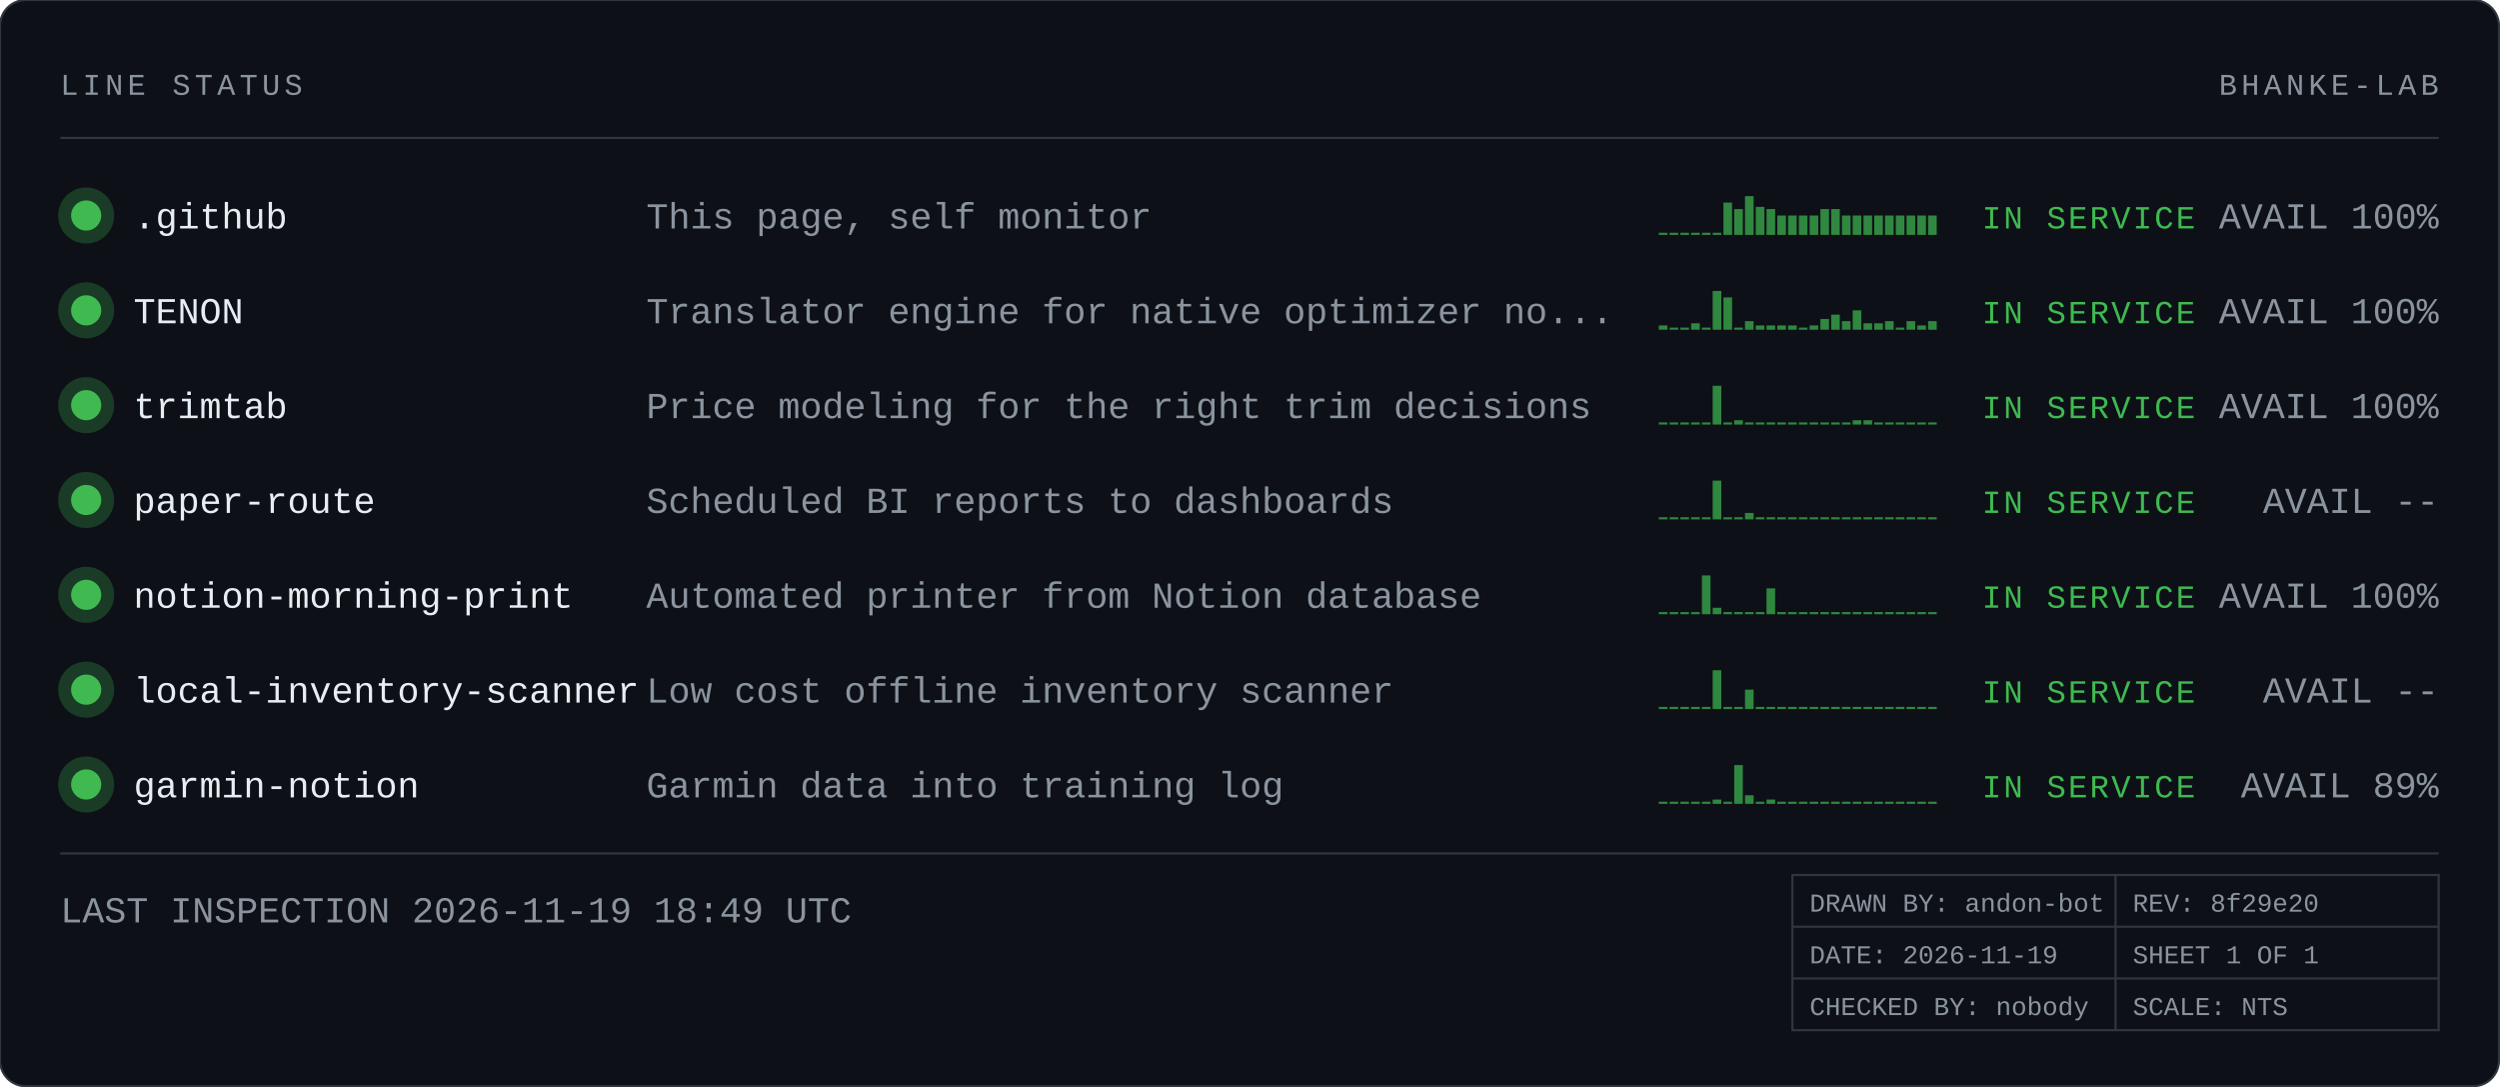
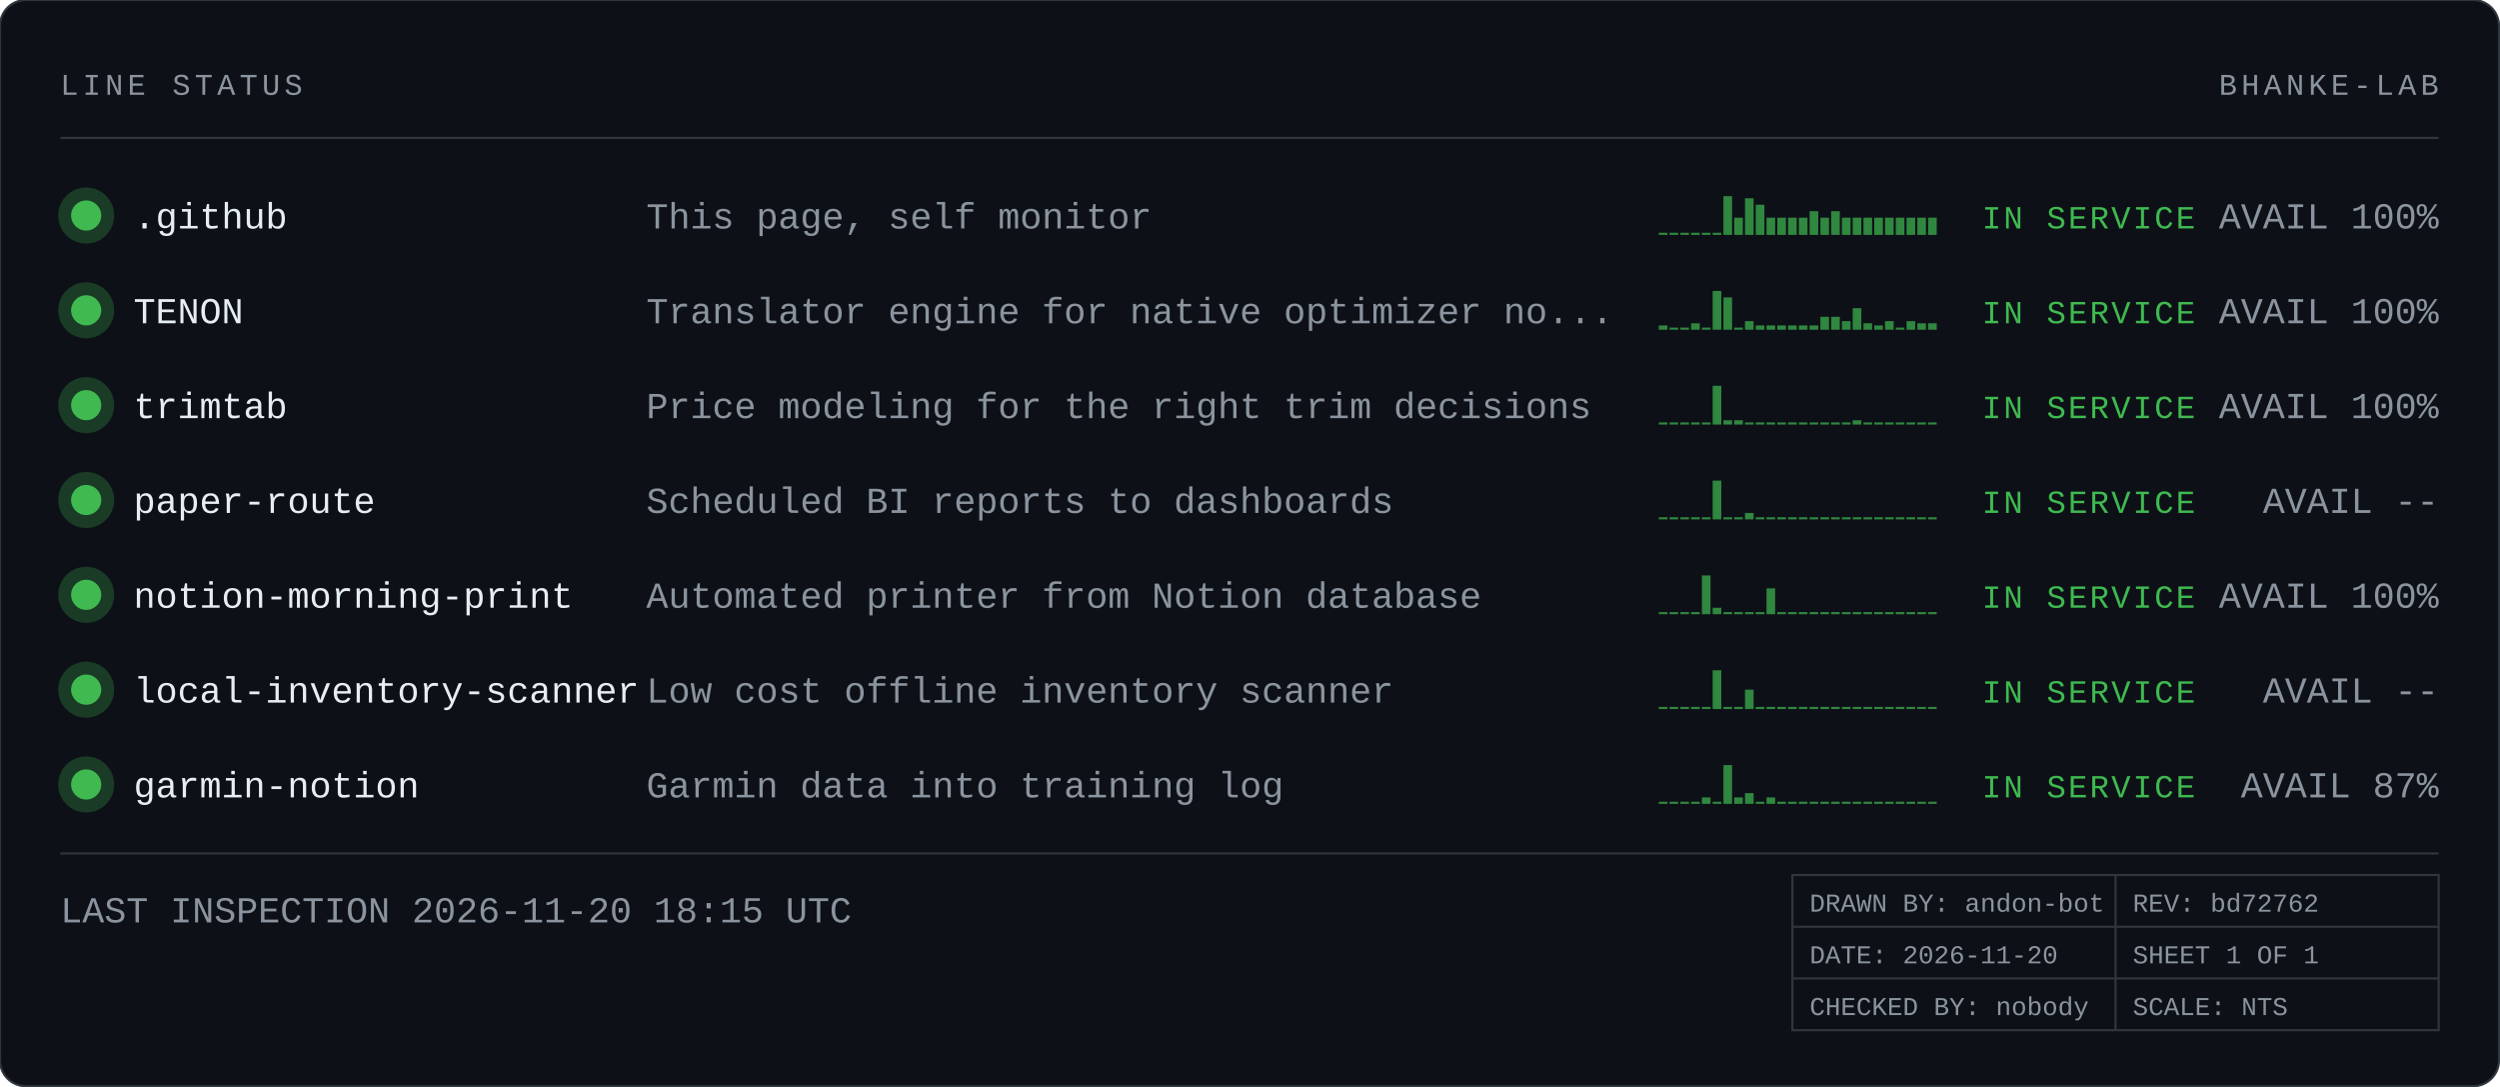
<svg xmlns="http://www.w3.org/2000/svg" width="1160" height="504" viewBox="0 0 1160 504" role="img" aria-label="Andon board">
  <style>
text { font-family: Consolas, 'Courier New', monospace; font-size: 17px; }
.hd { fill: #8b949e; font-size: 14px; letter-spacing: 2px; }
.name { fill: #e6edf3; }
.dim { fill: #8b949e; }
.st { font-size: 15px; letter-spacing: 1px; }
.tb { fill: #8b949e; font-size: 12px; }
</style>
  <rect x="0" y="0" width="1160" height="504" rx="12" fill="#0d1117" stroke="#30363d" />
  <text x="28" y="44" class="hd">LINE STATUS</text>
  <text x="1132" y="44" class="hd" text-anchor="end">BHANKE-LAB</text>
  <line x1="28" y1="64" x2="1132" y2="64" stroke="#30363d" />
  <circle cx="40" cy="100" r="13" fill="#3fb950" opacity="0.25" />
  <circle cx="40" cy="100" r="7" fill="#3fb950" />
  <text x="62" y="106" class="name">.github</text>
  <text x="300" y="106" class="dim">This page, self monitor</text>
  <rect x="770" y="108" width="4" height="1" fill="#3fb950" opacity="0.7" />
  <rect x="775" y="108" width="4" height="1" fill="#3fb950" opacity="0.7" />
  <rect x="780" y="108" width="4" height="1" fill="#3fb950" opacity="0.7" />
  <rect x="785" y="108" width="4" height="1" fill="#3fb950" opacity="0.7" />
  <rect x="790" y="108" width="4" height="1" fill="#3fb950" opacity="0.7" />
  <rect x="795" y="108" width="4" height="1" fill="#3fb950" opacity="0.7" />
-   <rect x="800" y="94" width="4" height="15" fill="#3fb950" opacity="0.7" />
-   <rect x="805" y="97" width="4" height="12" fill="#3fb950" opacity="0.7" />
-   <rect x="810" y="91" width="4" height="18" fill="#3fb950" opacity="0.7" />
-   <rect x="815" y="96" width="4" height="13" fill="#3fb950" opacity="0.7" />
-   <rect x="820" y="97" width="4" height="12" fill="#3fb950" opacity="0.7" />
-   <rect x="825" y="100" width="4" height="9" fill="#3fb950" opacity="0.7" />
-   <rect x="830" y="100" width="4" height="9" fill="#3fb950" opacity="0.7" />
-   <rect x="835" y="100" width="4" height="9" fill="#3fb950" opacity="0.7" />
-   <rect x="840" y="100" width="4" height="9" fill="#3fb950" opacity="0.7" />
-   <rect x="845" y="97" width="4" height="12" fill="#3fb950" opacity="0.7" />
-   <rect x="850" y="97" width="4" height="12" fill="#3fb950" opacity="0.7" />
-   <rect x="855" y="100" width="4" height="9" fill="#3fb950" opacity="0.7" />
-   <rect x="860" y="100" width="4" height="9" fill="#3fb950" opacity="0.7" />
-   <rect x="865" y="100" width="4" height="9" fill="#3fb950" opacity="0.7" />
-   <rect x="870" y="100" width="4" height="9" fill="#3fb950" opacity="0.7" />
-   <rect x="875" y="100" width="4" height="9" fill="#3fb950" opacity="0.7" />
-   <rect x="880" y="100" width="4" height="9" fill="#3fb950" opacity="0.7" />
-   <rect x="885" y="100" width="4" height="9" fill="#3fb950" opacity="0.7" />
-   <rect x="890" y="100" width="4" height="9" fill="#3fb950" opacity="0.7" />
-   <rect x="895" y="100" width="4" height="9" fill="#3fb950" opacity="0.7" />
+   <rect x="800" y="91" width="4" height="18" fill="#3fb950" opacity="0.7" />
+   <rect x="805" y="101" width="4" height="8" fill="#3fb950" opacity="0.7" />
+   <rect x="810" y="92" width="4" height="17" fill="#3fb950" opacity="0.7" />
+   <rect x="815" y="95" width="4" height="14" fill="#3fb950" opacity="0.7" />
+   <rect x="820" y="101" width="4" height="8" fill="#3fb950" opacity="0.7" />
+   <rect x="825" y="101" width="4" height="8" fill="#3fb950" opacity="0.7" />
+   <rect x="830" y="101" width="4" height="8" fill="#3fb950" opacity="0.7" />
+   <rect x="835" y="101" width="4" height="8" fill="#3fb950" opacity="0.7" />
+   <rect x="840" y="98" width="4" height="11" fill="#3fb950" opacity="0.7" />
+   <rect x="845" y="101" width="4" height="8" fill="#3fb950" opacity="0.7" />
+   <rect x="850" y="98" width="4" height="11" fill="#3fb950" opacity="0.7" />
+   <rect x="855" y="101" width="4" height="8" fill="#3fb950" opacity="0.7" />
+   <rect x="860" y="101" width="4" height="8" fill="#3fb950" opacity="0.7" />
+   <rect x="865" y="101" width="4" height="8" fill="#3fb950" opacity="0.7" />
+   <rect x="870" y="101" width="4" height="8" fill="#3fb950" opacity="0.7" />
+   <rect x="875" y="101" width="4" height="8" fill="#3fb950" opacity="0.7" />
+   <rect x="880" y="101" width="4" height="8" fill="#3fb950" opacity="0.7" />
+   <rect x="885" y="101" width="4" height="8" fill="#3fb950" opacity="0.7" />
+   <rect x="890" y="101" width="4" height="8" fill="#3fb950" opacity="0.7" />
+   <rect x="895" y="101" width="4" height="8" fill="#3fb950" opacity="0.7" />
  <text x="920" y="106" class="st" fill="#3fb950">IN SERVICE</text>
  <text x="1132" y="106" class="dim" text-anchor="end">AVAIL 100%</text>
  <circle cx="40" cy="144" r="13" fill="#3fb950" opacity="0.25" />
  <circle cx="40" cy="144" r="7" fill="#3fb950" />
  <text x="62" y="150" class="name">TENON</text>
  <text x="300" y="150" class="dim">Translator engine for native optimizer no...</text>
  <rect x="770" y="151" width="4" height="2" fill="#3fb950" opacity="0.7" />
  <rect x="775" y="152" width="4" height="1" fill="#3fb950" opacity="0.7" />
  <rect x="780" y="152" width="4" height="1" fill="#3fb950" opacity="0.7" />
  <rect x="785" y="150" width="4" height="3" fill="#3fb950" opacity="0.7" />
  <rect x="790" y="152" width="4" height="1" fill="#3fb950" opacity="0.7" />
  <rect x="795" y="135" width="4" height="18" fill="#3fb950" opacity="0.7" />
  <rect x="800" y="138" width="4" height="15" fill="#3fb950" opacity="0.7" />
  <rect x="805" y="152" width="4" height="1" fill="#3fb950" opacity="0.7" />
  <rect x="810" y="149" width="4" height="4" fill="#3fb950" opacity="0.7" />
  <rect x="815" y="151" width="4" height="2" fill="#3fb950" opacity="0.7" />
  <rect x="820" y="151" width="4" height="2" fill="#3fb950" opacity="0.7" />
  <rect x="825" y="151" width="4" height="2" fill="#3fb950" opacity="0.7" />
  <rect x="830" y="151" width="4" height="2" fill="#3fb950" opacity="0.7" />
-   <rect x="835" y="152" width="4" height="1" fill="#3fb950" opacity="0.7" />
+   <rect x="835" y="151" width="4" height="2" fill="#3fb950" opacity="0.7" />
  <rect x="840" y="151" width="4" height="2" fill="#3fb950" opacity="0.7" />
-   <rect x="845" y="148" width="4" height="5" fill="#3fb950" opacity="0.7" />
-   <rect x="850" y="146" width="4" height="7" fill="#3fb950" opacity="0.7" />
+   <rect x="845" y="147" width="4" height="6" fill="#3fb950" opacity="0.7" />
+   <rect x="850" y="147" width="4" height="6" fill="#3fb950" opacity="0.7" />
  <rect x="855" y="149" width="4" height="4" fill="#3fb950" opacity="0.7" />
-   <rect x="860" y="144" width="4" height="9" fill="#3fb950" opacity="0.7" />
+   <rect x="860" y="143" width="4" height="10" fill="#3fb950" opacity="0.7" />
  <rect x="865" y="150" width="4" height="3" fill="#3fb950" opacity="0.7" />
-   <rect x="870" y="150" width="4" height="3" fill="#3fb950" opacity="0.7" />
+   <rect x="870" y="151" width="4" height="2" fill="#3fb950" opacity="0.7" />
  <rect x="875" y="149" width="4" height="4" fill="#3fb950" opacity="0.7" />
  <rect x="880" y="152" width="4" height="1" fill="#3fb950" opacity="0.7" />
  <rect x="885" y="149" width="4" height="4" fill="#3fb950" opacity="0.7" />
-   <rect x="890" y="151" width="4" height="2" fill="#3fb950" opacity="0.7" />
-   <rect x="895" y="149" width="4" height="4" fill="#3fb950" opacity="0.7" />
+   <rect x="890" y="150" width="4" height="3" fill="#3fb950" opacity="0.7" />
+   <rect x="895" y="150" width="4" height="3" fill="#3fb950" opacity="0.7" />
  <text x="920" y="150" class="st" fill="#3fb950">IN SERVICE</text>
  <text x="1132" y="150" class="dim" text-anchor="end">AVAIL 100%</text>
  <circle cx="40" cy="188" r="13" fill="#3fb950" opacity="0.25" />
  <circle cx="40" cy="188" r="7" fill="#3fb950" />
  <text x="62" y="194" class="name">trimtab</text>
  <text x="300" y="194" class="dim">Price modeling for the right trim decisions</text>
  <rect x="770" y="196" width="4" height="1" fill="#3fb950" opacity="0.7" />
  <rect x="775" y="196" width="4" height="1" fill="#3fb950" opacity="0.7" />
  <rect x="780" y="196" width="4" height="1" fill="#3fb950" opacity="0.7" />
  <rect x="785" y="196" width="4" height="1" fill="#3fb950" opacity="0.7" />
  <rect x="790" y="196" width="4" height="1" fill="#3fb950" opacity="0.7" />
  <rect x="795" y="179" width="4" height="18" fill="#3fb950" opacity="0.7" />
-   <rect x="800" y="196" width="4" height="1" fill="#3fb950" opacity="0.7" />
+   <rect x="800" y="195" width="4" height="2" fill="#3fb950" opacity="0.7" />
  <rect x="805" y="195" width="4" height="2" fill="#3fb950" opacity="0.7" />
  <rect x="810" y="196" width="4" height="1" fill="#3fb950" opacity="0.7" />
  <rect x="815" y="196" width="4" height="1" fill="#3fb950" opacity="0.7" />
  <rect x="820" y="196" width="4" height="1" fill="#3fb950" opacity="0.7" />
  <rect x="825" y="196" width="4" height="1" fill="#3fb950" opacity="0.7" />
  <rect x="830" y="196" width="4" height="1" fill="#3fb950" opacity="0.7" />
  <rect x="835" y="196" width="4" height="1" fill="#3fb950" opacity="0.7" />
  <rect x="840" y="196" width="4" height="1" fill="#3fb950" opacity="0.7" />
  <rect x="845" y="196" width="4" height="1" fill="#3fb950" opacity="0.7" />
  <rect x="850" y="196" width="4" height="1" fill="#3fb950" opacity="0.7" />
  <rect x="855" y="196" width="4" height="1" fill="#3fb950" opacity="0.7" />
  <rect x="860" y="195" width="4" height="2" fill="#3fb950" opacity="0.7" />
-   <rect x="865" y="195" width="4" height="2" fill="#3fb950" opacity="0.7" />
+   <rect x="865" y="196" width="4" height="1" fill="#3fb950" opacity="0.7" />
  <rect x="870" y="196" width="4" height="1" fill="#3fb950" opacity="0.7" />
  <rect x="875" y="196" width="4" height="1" fill="#3fb950" opacity="0.7" />
  <rect x="880" y="196" width="4" height="1" fill="#3fb950" opacity="0.7" />
  <rect x="885" y="196" width="4" height="1" fill="#3fb950" opacity="0.7" />
  <rect x="890" y="196" width="4" height="1" fill="#3fb950" opacity="0.7" />
  <rect x="895" y="196" width="4" height="1" fill="#3fb950" opacity="0.7" />
  <text x="920" y="194" class="st" fill="#3fb950">IN SERVICE</text>
  <text x="1132" y="194" class="dim" text-anchor="end">AVAIL 100%</text>
  <circle cx="40" cy="232" r="13" fill="#3fb950" opacity="0.25" />
  <circle cx="40" cy="232" r="7" fill="#3fb950" />
  <text x="62" y="238" class="name">paper-route</text>
  <text x="300" y="238" class="dim">Scheduled BI reports to dashboards</text>
  <rect x="770" y="240" width="4" height="1" fill="#3fb950" opacity="0.7" />
  <rect x="775" y="240" width="4" height="1" fill="#3fb950" opacity="0.7" />
  <rect x="780" y="240" width="4" height="1" fill="#3fb950" opacity="0.7" />
  <rect x="785" y="240" width="4" height="1" fill="#3fb950" opacity="0.7" />
  <rect x="790" y="240" width="4" height="1" fill="#3fb950" opacity="0.7" />
  <rect x="795" y="223" width="4" height="18" fill="#3fb950" opacity="0.7" />
  <rect x="800" y="240" width="4" height="1" fill="#3fb950" opacity="0.7" />
  <rect x="805" y="240" width="4" height="1" fill="#3fb950" opacity="0.7" />
  <rect x="810" y="238" width="4" height="3" fill="#3fb950" opacity="0.7" />
  <rect x="815" y="240" width="4" height="1" fill="#3fb950" opacity="0.7" />
  <rect x="820" y="240" width="4" height="1" fill="#3fb950" opacity="0.7" />
  <rect x="825" y="240" width="4" height="1" fill="#3fb950" opacity="0.7" />
  <rect x="830" y="240" width="4" height="1" fill="#3fb950" opacity="0.7" />
  <rect x="835" y="240" width="4" height="1" fill="#3fb950" opacity="0.7" />
  <rect x="840" y="240" width="4" height="1" fill="#3fb950" opacity="0.7" />
  <rect x="845" y="240" width="4" height="1" fill="#3fb950" opacity="0.7" />
  <rect x="850" y="240" width="4" height="1" fill="#3fb950" opacity="0.7" />
  <rect x="855" y="240" width="4" height="1" fill="#3fb950" opacity="0.7" />
  <rect x="860" y="240" width="4" height="1" fill="#3fb950" opacity="0.7" />
  <rect x="865" y="240" width="4" height="1" fill="#3fb950" opacity="0.7" />
  <rect x="870" y="240" width="4" height="1" fill="#3fb950" opacity="0.7" />
  <rect x="875" y="240" width="4" height="1" fill="#3fb950" opacity="0.7" />
  <rect x="880" y="240" width="4" height="1" fill="#3fb950" opacity="0.7" />
  <rect x="885" y="240" width="4" height="1" fill="#3fb950" opacity="0.7" />
  <rect x="890" y="240" width="4" height="1" fill="#3fb950" opacity="0.7" />
  <rect x="895" y="240" width="4" height="1" fill="#3fb950" opacity="0.7" />
  <text x="920" y="238" class="st" fill="#3fb950">IN SERVICE</text>
  <text x="1132" y="238" class="dim" text-anchor="end">AVAIL --</text>
  <circle cx="40" cy="276" r="13" fill="#3fb950" opacity="0.25" />
  <circle cx="40" cy="276" r="7" fill="#3fb950" />
  <text x="62" y="282" class="name">notion-morning-print</text>
  <text x="300" y="282" class="dim">Automated printer from Notion database</text>
  <rect x="770" y="284" width="4" height="1" fill="#3fb950" opacity="0.7" />
  <rect x="775" y="284" width="4" height="1" fill="#3fb950" opacity="0.7" />
  <rect x="780" y="284" width="4" height="1" fill="#3fb950" opacity="0.7" />
  <rect x="785" y="284" width="4" height="1" fill="#3fb950" opacity="0.7" />
  <rect x="790" y="267" width="4" height="18" fill="#3fb950" opacity="0.7" />
  <rect x="795" y="282" width="4" height="3" fill="#3fb950" opacity="0.7" />
  <rect x="800" y="284" width="4" height="1" fill="#3fb950" opacity="0.7" />
  <rect x="805" y="284" width="4" height="1" fill="#3fb950" opacity="0.7" />
  <rect x="810" y="284" width="4" height="1" fill="#3fb950" opacity="0.7" />
  <rect x="815" y="284" width="4" height="1" fill="#3fb950" opacity="0.7" />
  <rect x="820" y="273" width="4" height="12" fill="#3fb950" opacity="0.7" />
  <rect x="825" y="284" width="4" height="1" fill="#3fb950" opacity="0.7" />
  <rect x="830" y="284" width="4" height="1" fill="#3fb950" opacity="0.7" />
  <rect x="835" y="284" width="4" height="1" fill="#3fb950" opacity="0.7" />
  <rect x="840" y="284" width="4" height="1" fill="#3fb950" opacity="0.7" />
  <rect x="845" y="284" width="4" height="1" fill="#3fb950" opacity="0.7" />
  <rect x="850" y="284" width="4" height="1" fill="#3fb950" opacity="0.7" />
  <rect x="855" y="284" width="4" height="1" fill="#3fb950" opacity="0.7" />
  <rect x="860" y="284" width="4" height="1" fill="#3fb950" opacity="0.7" />
  <rect x="865" y="284" width="4" height="1" fill="#3fb950" opacity="0.7" />
  <rect x="870" y="284" width="4" height="1" fill="#3fb950" opacity="0.7" />
  <rect x="875" y="284" width="4" height="1" fill="#3fb950" opacity="0.7" />
  <rect x="880" y="284" width="4" height="1" fill="#3fb950" opacity="0.7" />
  <rect x="885" y="284" width="4" height="1" fill="#3fb950" opacity="0.7" />
  <rect x="890" y="284" width="4" height="1" fill="#3fb950" opacity="0.7" />
  <rect x="895" y="284" width="4" height="1" fill="#3fb950" opacity="0.7" />
  <text x="920" y="282" class="st" fill="#3fb950">IN SERVICE</text>
  <text x="1132" y="282" class="dim" text-anchor="end">AVAIL 100%</text>
  <circle cx="40" cy="320" r="13" fill="#3fb950" opacity="0.25" />
  <circle cx="40" cy="320" r="7" fill="#3fb950" />
  <text x="62" y="326" class="name">local-inventory-scanner</text>
  <text x="300" y="326" class="dim">Low cost offline inventory scanner</text>
  <rect x="770" y="328" width="4" height="1" fill="#3fb950" opacity="0.7" />
  <rect x="775" y="328" width="4" height="1" fill="#3fb950" opacity="0.7" />
  <rect x="780" y="328" width="4" height="1" fill="#3fb950" opacity="0.7" />
  <rect x="785" y="328" width="4" height="1" fill="#3fb950" opacity="0.7" />
  <rect x="790" y="328" width="4" height="1" fill="#3fb950" opacity="0.7" />
  <rect x="795" y="311" width="4" height="18" fill="#3fb950" opacity="0.7" />
  <rect x="800" y="328" width="4" height="1" fill="#3fb950" opacity="0.7" />
  <rect x="805" y="328" width="4" height="1" fill="#3fb950" opacity="0.7" />
  <rect x="810" y="320" width="4" height="9" fill="#3fb950" opacity="0.7" />
  <rect x="815" y="328" width="4" height="1" fill="#3fb950" opacity="0.7" />
  <rect x="820" y="328" width="4" height="1" fill="#3fb950" opacity="0.7" />
  <rect x="825" y="328" width="4" height="1" fill="#3fb950" opacity="0.7" />
  <rect x="830" y="328" width="4" height="1" fill="#3fb950" opacity="0.7" />
  <rect x="835" y="328" width="4" height="1" fill="#3fb950" opacity="0.7" />
  <rect x="840" y="328" width="4" height="1" fill="#3fb950" opacity="0.7" />
  <rect x="845" y="328" width="4" height="1" fill="#3fb950" opacity="0.7" />
  <rect x="850" y="328" width="4" height="1" fill="#3fb950" opacity="0.7" />
  <rect x="855" y="328" width="4" height="1" fill="#3fb950" opacity="0.7" />
  <rect x="860" y="328" width="4" height="1" fill="#3fb950" opacity="0.7" />
  <rect x="865" y="328" width="4" height="1" fill="#3fb950" opacity="0.7" />
  <rect x="870" y="328" width="4" height="1" fill="#3fb950" opacity="0.7" />
  <rect x="875" y="328" width="4" height="1" fill="#3fb950" opacity="0.7" />
  <rect x="880" y="328" width="4" height="1" fill="#3fb950" opacity="0.7" />
  <rect x="885" y="328" width="4" height="1" fill="#3fb950" opacity="0.7" />
  <rect x="890" y="328" width="4" height="1" fill="#3fb950" opacity="0.7" />
  <rect x="895" y="328" width="4" height="1" fill="#3fb950" opacity="0.7" />
  <text x="920" y="326" class="st" fill="#3fb950">IN SERVICE</text>
  <text x="1132" y="326" class="dim" text-anchor="end">AVAIL --</text>
  <circle cx="40" cy="364" r="13" fill="#3fb950" opacity="0.25" />
  <circle cx="40" cy="364" r="7" fill="#3fb950" />
  <text x="62" y="370" class="name">garmin-notion</text>
  <text x="300" y="370" class="dim">Garmin data into training log</text>
  <rect x="770" y="372" width="4" height="1" fill="#3fb950" opacity="0.7" />
  <rect x="775" y="372" width="4" height="1" fill="#3fb950" opacity="0.7" />
  <rect x="780" y="372" width="4" height="1" fill="#3fb950" opacity="0.7" />
  <rect x="785" y="372" width="4" height="1" fill="#3fb950" opacity="0.7" />
-   <rect x="790" y="372" width="4" height="1" fill="#3fb950" opacity="0.7" />
-   <rect x="795" y="371" width="4" height="2" fill="#3fb950" opacity="0.7" />
-   <rect x="800" y="372" width="4" height="1" fill="#3fb950" opacity="0.7" />
-   <rect x="805" y="355" width="4" height="18" fill="#3fb950" opacity="0.7" />
-   <rect x="810" y="369" width="4" height="4" fill="#3fb950" opacity="0.7" />
+   <rect x="790" y="370" width="4" height="3" fill="#3fb950" opacity="0.7" />
+   <rect x="795" y="372" width="4" height="1" fill="#3fb950" opacity="0.7" />
+   <rect x="800" y="355" width="4" height="18" fill="#3fb950" opacity="0.7" />
+   <rect x="805" y="370" width="4" height="3" fill="#3fb950" opacity="0.7" />
+   <rect x="810" y="368" width="4" height="5" fill="#3fb950" opacity="0.7" />
  <rect x="815" y="372" width="4" height="1" fill="#3fb950" opacity="0.7" />
-   <rect x="820" y="371" width="4" height="2" fill="#3fb950" opacity="0.7" />
+   <rect x="820" y="370" width="4" height="3" fill="#3fb950" opacity="0.7" />
  <rect x="825" y="372" width="4" height="1" fill="#3fb950" opacity="0.7" />
  <rect x="830" y="372" width="4" height="1" fill="#3fb950" opacity="0.7" />
  <rect x="835" y="372" width="4" height="1" fill="#3fb950" opacity="0.7" />
  <rect x="840" y="372" width="4" height="1" fill="#3fb950" opacity="0.7" />
  <rect x="845" y="372" width="4" height="1" fill="#3fb950" opacity="0.7" />
  <rect x="850" y="372" width="4" height="1" fill="#3fb950" opacity="0.7" />
  <rect x="855" y="372" width="4" height="1" fill="#3fb950" opacity="0.7" />
  <rect x="860" y="372" width="4" height="1" fill="#3fb950" opacity="0.7" />
  <rect x="865" y="372" width="4" height="1" fill="#3fb950" opacity="0.7" />
  <rect x="870" y="372" width="4" height="1" fill="#3fb950" opacity="0.7" />
  <rect x="875" y="372" width="4" height="1" fill="#3fb950" opacity="0.7" />
  <rect x="880" y="372" width="4" height="1" fill="#3fb950" opacity="0.7" />
  <rect x="885" y="372" width="4" height="1" fill="#3fb950" opacity="0.7" />
  <rect x="890" y="372" width="4" height="1" fill="#3fb950" opacity="0.7" />
  <rect x="895" y="372" width="4" height="1" fill="#3fb950" opacity="0.7" />
  <text x="920" y="370" class="st" fill="#3fb950">IN SERVICE</text>
-   <text x="1132" y="370" class="dim" text-anchor="end">AVAIL 89%</text>
+   <text x="1132" y="370" class="dim" text-anchor="end">AVAIL 87%</text>
  <line x1="28" y1="396" x2="1132" y2="396" stroke="#30363d" />
-   <text x="28" y="428" class="dim">LAST INSPECTION 2026-11-19 18:49 UTC</text>
+   <text x="28" y="428" class="dim">LAST INSPECTION 2026-11-20 18:15 UTC</text>
  <rect x="832" y="406" width="300" height="72" fill="none" stroke="#30363d" />
  <line x1="832" y1="430" x2="1132" y2="430" stroke="#30363d" />
  <line x1="832" y1="454" x2="1132" y2="454" stroke="#30363d" />
  <line x1="982" y1="406" x2="982" y2="478" stroke="#30363d" />
  <text x="840" y="423" class="tb">DRAWN BY: andon-bot</text>
-   <text x="990" y="423" class="tb">REV: 8f29e20</text>
-   <text x="840" y="447" class="tb">DATE: 2026-11-19</text>
+   <text x="990" y="423" class="tb">REV: bd72762</text>
+   <text x="840" y="447" class="tb">DATE: 2026-11-20</text>
  <text x="990" y="447" class="tb">SHEET 1 OF 1</text>
  <text x="840" y="471" class="tb">CHECKED BY: nobody</text>
  <text x="990" y="471" class="tb">SCALE: NTS</text>
</svg>
